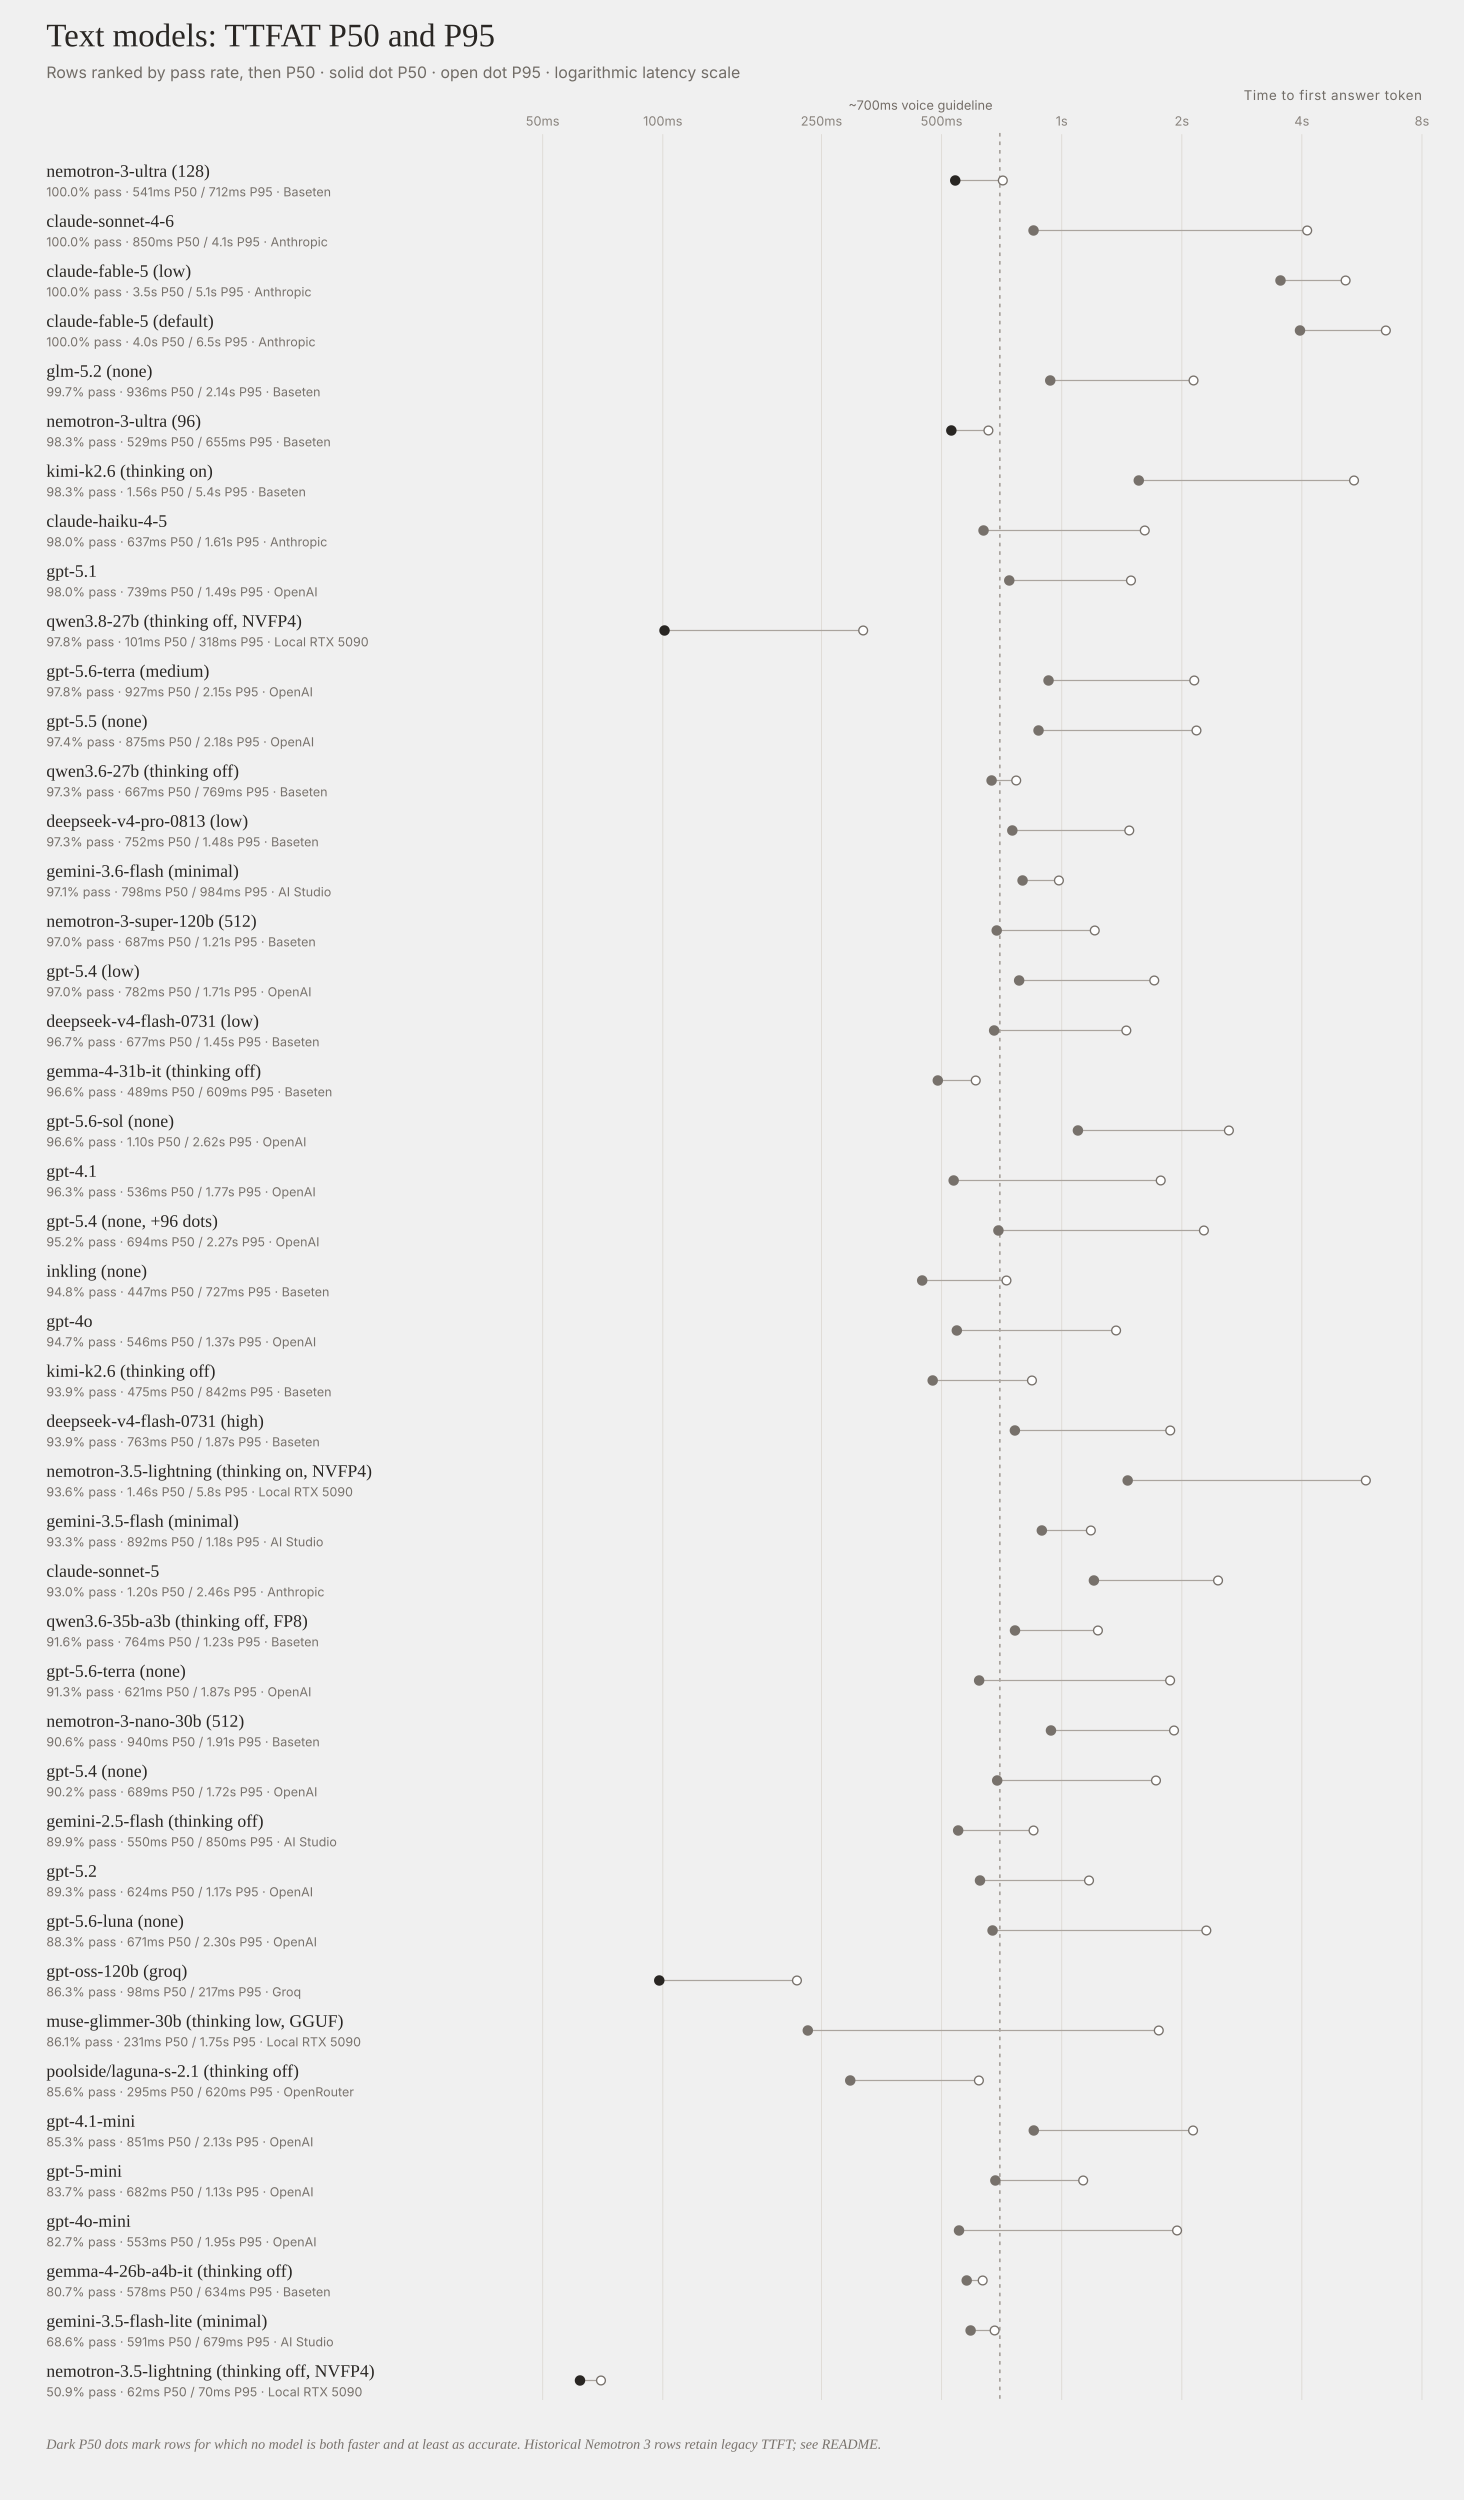
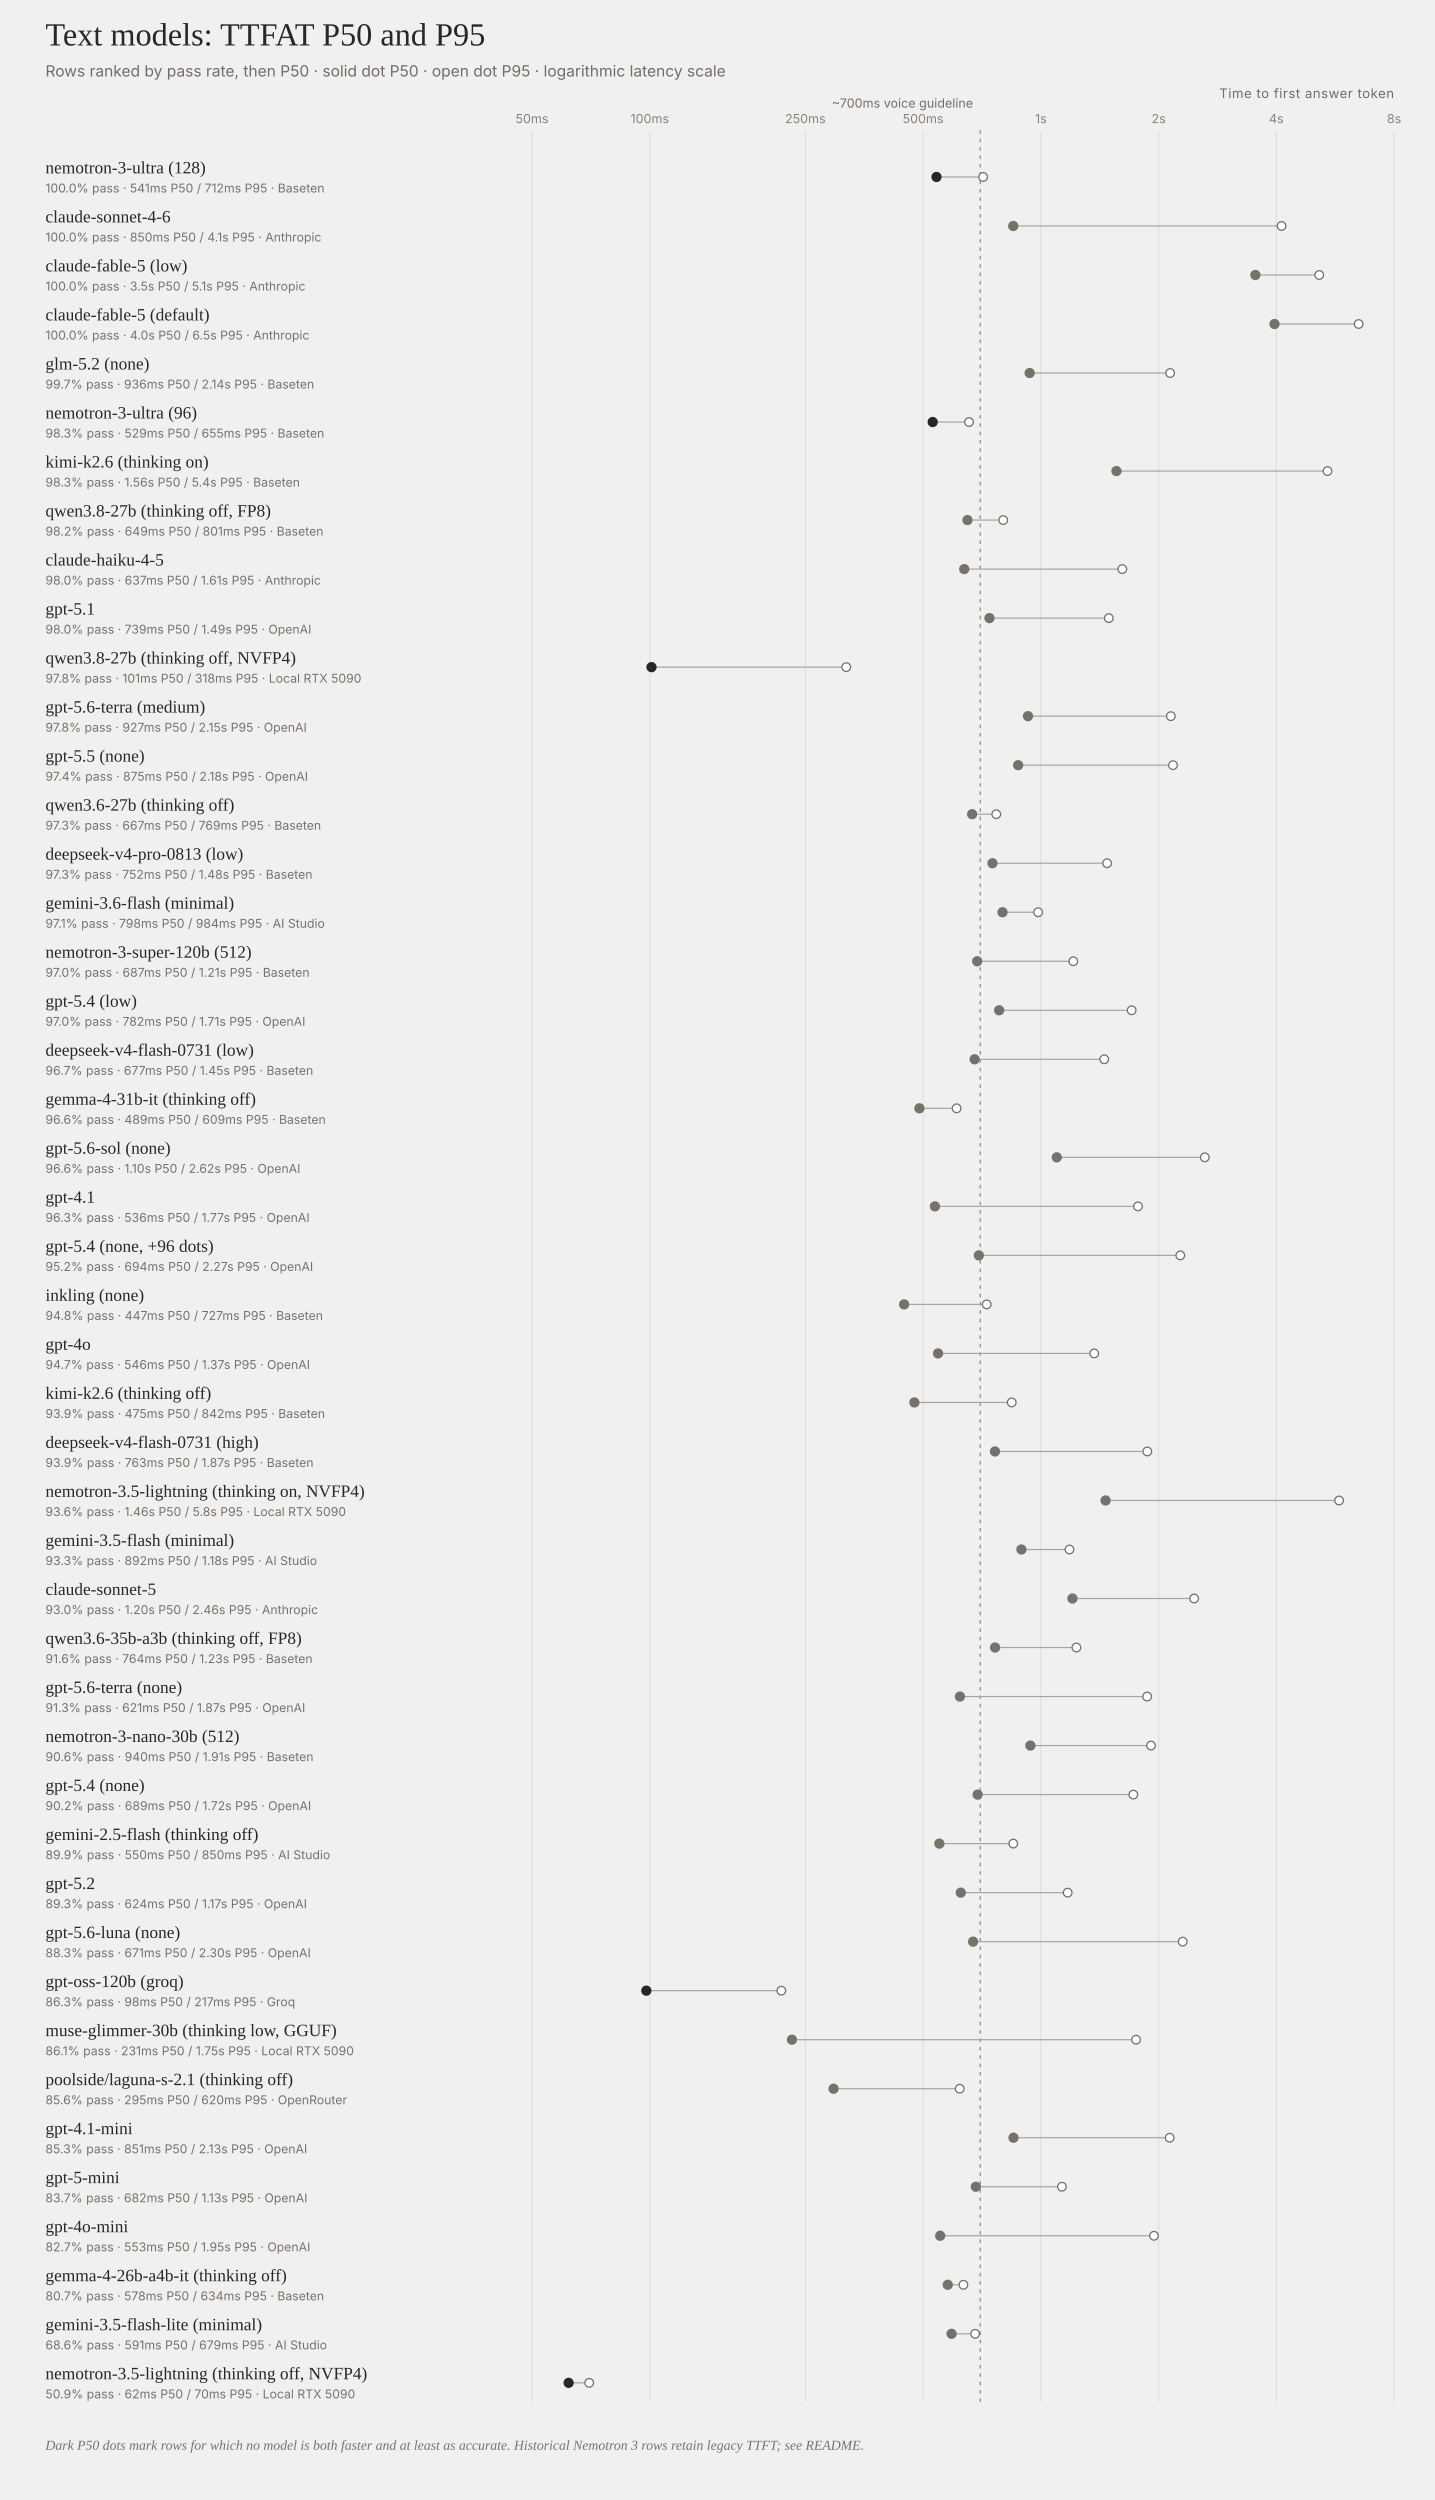
- <svg xmlns="http://www.w3.org/2000/svg" viewBox="0 0 1200 2050" role="img" aria-labelledby="title desc">
+ <svg xmlns="http://www.w3.org/2000/svg" viewBox="0 0 1200 2091" role="img" aria-labelledby="title desc">
  <style>
    text { fill: #292623; font-family: ui-sans-serif, -apple-system, BlinkMacSystemFont, 'Segoe UI', sans-serif; font-variant-numeric: tabular-nums; }
    .title, .model { font-family: Georgia, 'Times New Roman', serif; }
    .title { font-size: 27px; }
    .subtitle { fill: #716c66; font-size: 13px; }
    .axis-label { fill: #716c66; font-size: 11px; letter-spacing: .04em; text-transform: uppercase; }
    .tick { fill: #88827c; font-size: 10.5px; }
    .guide { stroke: #dedad5; stroke-width: .75; }
    .target { stroke: #8c847c; stroke-width: 1; stroke-dasharray: 3 4; }
    .target-label { fill: #736c66; font-size: 10.5px; }
    .model { font-size: 14.5px; }
    .meta { fill: #77716b; font-size: 10.25px; }
    .range { stroke: #aaa49e; stroke-width: 1; }
    .p50 { fill: #77716b; }
    .p50.frontier { fill: #292623; }
    .p95 { fill: #fff; stroke: #77716b; stroke-width: 1.1; }
    .note { fill: #77716b; font-family: Georgia, 'Times New Roman', serif; font-size: 11.5px; font-style: italic; }
  </style>
  <text class="title" x="38" y="38">Text models: TTFAT P50 and P95</text>
  <text class="subtitle" x="38" y="64">Rows ranked by pass rate, then P50 · solid dot P50 · open dot P95 · logarithmic latency scale</text>
  <text class="axis-label" x="1166" y="82" text-anchor="end">Time to first answer token</text>
-   <line class="guide" x1="445.0" y1="110" x2="445.0" y2="1968" />
+   <line class="guide" x1="445.0" y1="110" x2="445.0" y2="2009" />
  <text class="tick" x="445.0" y="103" text-anchor="middle">50ms</text>
-   <line class="guide" x1="543.5" y1="110" x2="543.5" y2="1968" />
+   <line class="guide" x1="543.5" y1="110" x2="543.5" y2="2009" />
  <text class="tick" x="543.5" y="103" text-anchor="middle">100ms</text>
-   <line class="guide" x1="673.6" y1="110" x2="673.6" y2="1968" />
+   <line class="guide" x1="673.6" y1="110" x2="673.6" y2="2009" />
  <text class="tick" x="673.6" y="103" text-anchor="middle">250ms</text>
-   <line class="guide" x1="772.1" y1="110" x2="772.1" y2="1968" />
+   <line class="guide" x1="772.1" y1="110" x2="772.1" y2="2009" />
  <text class="tick" x="772.1" y="103" text-anchor="middle">500ms</text>
-   <line class="guide" x1="870.6" y1="110" x2="870.6" y2="1968" />
+   <line class="guide" x1="870.6" y1="110" x2="870.6" y2="2009" />
  <text class="tick" x="870.6" y="103" text-anchor="middle">1s</text>
-   <line class="guide" x1="969.1" y1="110" x2="969.1" y2="1968" />
+   <line class="guide" x1="969.1" y1="110" x2="969.1" y2="2009" />
  <text class="tick" x="969.1" y="103" text-anchor="middle">2s</text>
-   <line class="guide" x1="1067.5" y1="110" x2="1067.5" y2="1968" />
+   <line class="guide" x1="1067.5" y1="110" x2="1067.5" y2="2009" />
  <text class="tick" x="1067.5" y="103" text-anchor="middle">4s</text>
-   <line class="guide" x1="1166.0" y1="110" x2="1166.0" y2="1968" />
+   <line class="guide" x1="1166.0" y1="110" x2="1166.0" y2="2009" />
  <text class="tick" x="1166.0" y="103" text-anchor="middle">8s</text>
-   <line class="target" x1="819.9" y1="109" x2="819.9" y2="1968" />
+   <line class="target" x1="819.9" y1="109" x2="819.9" y2="2009" />
  <text class="target-label" x="813.9" y="90" text-anchor="end">~700ms voice guideline</text>
  <text class="model" x="38" y="145">nemotron-3-ultra (128)</text>
  <text class="meta" x="38" y="161">100.0% pass · 541ms P50 / 712ms P95 · Baseten</text>
  <line class="range" x1="783.3" y1="148" x2="822.3" y2="148" />
  <circle class="p50 frontier" cx="783.3" cy="148" r="4.3" />
  <circle class="p95" cx="822.3" cy="148" r="3.6" />
  <text class="model" x="38" y="186">claude-sonnet-4-6</text>
  <text class="meta" x="38" y="202">100.0% pass · 850ms P50 / 4.1s P95 · Anthropic</text>
  <line class="range" x1="847.5" y1="189" x2="1071.9" y2="189" />
  <circle class="p50" cx="847.5" cy="189" r="4.3" />
  <circle class="p95" cx="1071.9" cy="189" r="3.6" />
  <text class="model" x="38" y="227">claude-fable-5 (low)</text>
  <text class="meta" x="38" y="243">100.0% pass · 3.5s P50 / 5.1s P95 · Anthropic</text>
  <line class="range" x1="1050.0" y1="230" x2="1103.4" y2="230" />
  <circle class="p50" cx="1050.0" cy="230" r="4.3" />
  <circle class="p95" cx="1103.4" cy="230" r="3.6" />
  <text class="model" x="38" y="268">claude-fable-5 (default)</text>
  <text class="meta" x="38" y="284">100.0% pass · 4.0s P50 / 6.5s P95 · Anthropic</text>
  <line class="range" x1="1066.0" y1="271" x2="1136.4" y2="271" />
  <circle class="p50" cx="1066.0" cy="271" r="4.3" />
  <circle class="p95" cx="1136.4" cy="271" r="3.6" />
  <text class="model" x="38" y="309">glm-5.2 (none)</text>
  <text class="meta" x="38" y="325">99.7% pass · 936ms P50 / 2.14s P95 · Baseten</text>
  <line class="range" x1="861.2" y1="312" x2="978.7" y2="312" />
  <circle class="p50" cx="861.2" cy="312" r="4.3" />
  <circle class="p95" cx="978.7" cy="312" r="3.6" />
  <text class="model" x="38" y="350">nemotron-3-ultra (96)</text>
  <text class="meta" x="38" y="366">98.3% pass · 529ms P50 / 655ms P95 · Baseten</text>
  <line class="range" x1="780.1" y1="353" x2="810.5" y2="353" />
  <circle class="p50 frontier" cx="780.1" cy="353" r="4.3" />
  <circle class="p95" cx="810.5" cy="353" r="3.6" />
  <text class="model" x="38" y="391">kimi-k2.6 (thinking on)</text>
  <text class="meta" x="38" y="407">98.3% pass · 1.56s P50 / 5.4s P95 · Baseten</text>
  <line class="range" x1="933.8" y1="394" x2="1110.3" y2="394" />
  <circle class="p50" cx="933.8" cy="394" r="4.3" />
  <circle class="p95" cx="1110.3" cy="394" r="3.6" />
-   <text class="model" x="38" y="432">claude-haiku-4-5</text>
-   <text class="meta" x="38" y="448">98.0% pass · 637ms P50 / 1.61s P95 · Anthropic</text>
-   <line class="range" x1="806.5" y1="435" x2="938.7" y2="435" />
-   <circle class="p50" cx="806.5" cy="435" r="4.3" />
-   <circle class="p95" cx="938.7" cy="435" r="3.6" />
-   <text class="model" x="38" y="473">gpt-5.1</text>
-   <text class="meta" x="38" y="489">98.0% pass · 739ms P50 / 1.49s P95 · OpenAI</text>
-   <line class="range" x1="827.6" y1="476" x2="927.4" y2="476" />
-   <circle class="p50" cx="827.6" cy="476" r="4.3" />
-   <circle class="p95" cx="927.4" cy="476" r="3.6" />
-   <text class="model" x="38" y="514">qwen3.8-27b (thinking off, NVFP4)</text>
-   <text class="meta" x="38" y="530">97.8% pass · 101ms P50 / 318ms P95 · Local RTX 5090</text>
-   <line class="range" x1="544.9" y1="517" x2="707.8" y2="517" />
-   <circle class="p50 frontier" cx="544.9" cy="517" r="4.3" />
-   <circle class="p95" cx="707.8" cy="517" r="3.6" />
-   <text class="model" x="38" y="555">gpt-5.6-terra (medium)</text>
-   <text class="meta" x="38" y="571">97.8% pass · 927ms P50 / 2.15s P95 · OpenAI</text>
-   <line class="range" x1="859.8" y1="558" x2="979.3" y2="558" />
-   <circle class="p50" cx="859.8" cy="558" r="4.3" />
-   <circle class="p95" cx="979.3" cy="558" r="3.6" />
-   <text class="model" x="38" y="596">gpt-5.5 (none)</text>
-   <text class="meta" x="38" y="612">97.4% pass · 875ms P50 / 2.18s P95 · OpenAI</text>
-   <line class="range" x1="851.6" y1="599" x2="981.1" y2="599" />
-   <circle class="p50" cx="851.6" cy="599" r="4.3" />
-   <circle class="p95" cx="981.1" cy="599" r="3.6" />
-   <text class="model" x="38" y="637">qwen3.6-27b (thinking off)</text>
-   <text class="meta" x="38" y="653">97.3% pass · 667ms P50 / 769ms P95 · Baseten</text>
-   <line class="range" x1="813.1" y1="640" x2="833.3" y2="640" />
-   <circle class="p50" cx="813.1" cy="640" r="4.3" />
-   <circle class="p95" cx="833.3" cy="640" r="3.6" />
-   <text class="model" x="38" y="678">deepseek-v4-pro-0813 (low)</text>
-   <text class="meta" x="38" y="694">97.3% pass · 752ms P50 / 1.48s P95 · Baseten</text>
-   <line class="range" x1="830.1" y1="681" x2="926.0" y2="681" />
-   <circle class="p50" cx="830.1" cy="681" r="4.3" />
-   <circle class="p95" cx="926.0" cy="681" r="3.6" />
-   <text class="model" x="38" y="719">gemini-3.6-flash (minimal)</text>
-   <text class="meta" x="38" y="735">97.1% pass · 798ms P50 / 984ms P95 · AI Studio</text>
-   <line class="range" x1="838.5" y1="722" x2="868.3" y2="722" />
-   <circle class="p50" cx="838.5" cy="722" r="4.3" />
-   <circle class="p95" cx="868.3" cy="722" r="3.6" />
-   <text class="model" x="38" y="760">nemotron-3-super-120b (512)</text>
-   <text class="meta" x="38" y="776">97.0% pass · 687ms P50 / 1.21s P95 · Baseten</text>
-   <line class="range" x1="817.3" y1="763" x2="897.7" y2="763" />
-   <circle class="p50" cx="817.3" cy="763" r="4.3" />
-   <circle class="p95" cx="897.7" cy="763" r="3.6" />
-   <text class="model" x="38" y="801">gpt-5.4 (low)</text>
-   <text class="meta" x="38" y="817">97.0% pass · 782ms P50 / 1.71s P95 · OpenAI</text>
-   <line class="range" x1="835.7" y1="804" x2="946.5" y2="804" />
-   <circle class="p50" cx="835.7" cy="804" r="4.3" />
-   <circle class="p95" cx="946.5" cy="804" r="3.6" />
-   <text class="model" x="38" y="842">deepseek-v4-flash-0731 (low)</text>
-   <text class="meta" x="38" y="858">96.7% pass · 677ms P50 / 1.45s P95 · Baseten</text>
-   <line class="range" x1="815.2" y1="845" x2="923.6" y2="845" />
-   <circle class="p50" cx="815.2" cy="845" r="4.3" />
-   <circle class="p95" cx="923.6" cy="845" r="3.6" />
-   <text class="model" x="38" y="883">gemma-4-31b-it (thinking off)</text>
-   <text class="meta" x="38" y="899">96.6% pass · 489ms P50 / 609ms P95 · Baseten</text>
-   <line class="range" x1="769.0" y1="886" x2="800.1" y2="886" />
-   <circle class="p50" cx="769.0" cy="886" r="4.3" />
-   <circle class="p95" cx="800.1" cy="886" r="3.6" />
-   <text class="model" x="38" y="924">gpt-5.6-sol (none)</text>
-   <text class="meta" x="38" y="940">96.6% pass · 1.10s P50 / 2.62s P95 · OpenAI</text>
-   <line class="range" x1="883.9" y1="927" x2="1007.7" y2="927" />
-   <circle class="p50" cx="883.9" cy="927" r="4.3" />
-   <circle class="p95" cx="1007.7" cy="927" r="3.6" />
-   <text class="model" x="38" y="965">gpt-4.1</text>
-   <text class="meta" x="38" y="981">96.3% pass · 536ms P50 / 1.77s P95 · OpenAI</text>
-   <line class="range" x1="782.0" y1="968" x2="951.8" y2="968" />
-   <circle class="p50" cx="782.0" cy="968" r="4.3" />
-   <circle class="p95" cx="951.8" cy="968" r="3.6" />
-   <text class="model" x="38" y="1006">gpt-5.4 (none, +96 dots)</text>
-   <text class="meta" x="38" y="1022">95.2% pass · 694ms P50 / 2.27s P95 · OpenAI</text>
-   <line class="range" x1="818.7" y1="1009" x2="987.2" y2="1009" />
-   <circle class="p50" cx="818.7" cy="1009" r="4.3" />
-   <circle class="p95" cx="987.2" cy="1009" r="3.6" />
-   <text class="model" x="38" y="1047">inkling (none)</text>
-   <text class="meta" x="38" y="1063">94.8% pass · 447ms P50 / 727ms P95 · Baseten</text>
-   <line class="range" x1="756.2" y1="1050" x2="825.3" y2="1050" />
-   <circle class="p50" cx="756.2" cy="1050" r="4.3" />
-   <circle class="p95" cx="825.3" cy="1050" r="3.6" />
-   <text class="model" x="38" y="1088">gpt-4o</text>
-   <text class="meta" x="38" y="1104">94.7% pass · 546ms P50 / 1.37s P95 · OpenAI</text>
-   <line class="range" x1="784.6" y1="1091" x2="915.2" y2="1091" />
-   <circle class="p50" cx="784.6" cy="1091" r="4.3" />
-   <circle class="p95" cx="915.2" cy="1091" r="3.6" />
-   <text class="model" x="38" y="1129">kimi-k2.6 (thinking off)</text>
-   <text class="meta" x="38" y="1145">93.9% pass · 475ms P50 / 842ms P95 · Baseten</text>
-   <line class="range" x1="764.8" y1="1132" x2="846.2" y2="1132" />
-   <circle class="p50" cx="764.8" cy="1132" r="4.3" />
-   <circle class="p95" cx="846.2" cy="1132" r="3.6" />
-   <text class="model" x="38" y="1170">deepseek-v4-flash-0731 (high)</text>
-   <text class="meta" x="38" y="1186">93.9% pass · 763ms P50 / 1.87s P95 · Baseten</text>
-   <line class="range" x1="832.2" y1="1173" x2="959.6" y2="1173" />
-   <circle class="p50" cx="832.2" cy="1173" r="4.3" />
-   <circle class="p95" cx="959.6" cy="1173" r="3.6" />
-   <text class="model" x="38" y="1211">nemotron-3.5-lightning (thinking on, NVFP4)</text>
-   <text class="meta" x="38" y="1227">93.6% pass · 1.46s P50 / 5.8s P95 · Local RTX 5090</text>
-   <line class="range" x1="924.7" y1="1214" x2="1120.0" y2="1214" />
-   <circle class="p50" cx="924.7" cy="1214" r="4.3" />
-   <circle class="p95" cx="1120.0" cy="1214" r="3.6" />
-   <text class="model" x="38" y="1252">gemini-3.5-flash (minimal)</text>
-   <text class="meta" x="38" y="1268">93.3% pass · 892ms P50 / 1.18s P95 · AI Studio</text>
-   <line class="range" x1="854.3" y1="1255" x2="894.5" y2="1255" />
-   <circle class="p50" cx="854.3" cy="1255" r="4.3" />
-   <circle class="p95" cx="894.5" cy="1255" r="3.6" />
-   <text class="model" x="38" y="1293">claude-sonnet-5</text>
-   <text class="meta" x="38" y="1309">93.0% pass · 1.20s P50 / 2.46s P95 · Anthropic</text>
-   <line class="range" x1="897.0" y1="1296" x2="998.8" y2="1296" />
-   <circle class="p50" cx="897.0" cy="1296" r="4.3" />
-   <circle class="p95" cx="998.8" cy="1296" r="3.6" />
-   <text class="model" x="38" y="1334">qwen3.6-35b-a3b (thinking off, FP8)</text>
-   <text class="meta" x="38" y="1350">91.6% pass · 764ms P50 / 1.23s P95 · Baseten</text>
-   <line class="range" x1="832.3" y1="1337" x2="900.3" y2="1337" />
-   <circle class="p50" cx="832.3" cy="1337" r="4.3" />
-   <circle class="p95" cx="900.3" cy="1337" r="3.6" />
-   <text class="model" x="38" y="1375">gpt-5.6-terra (none)</text>
-   <text class="meta" x="38" y="1391">91.3% pass · 621ms P50 / 1.87s P95 · OpenAI</text>
-   <line class="range" x1="802.9" y1="1378" x2="959.5" y2="1378" />
-   <circle class="p50" cx="802.9" cy="1378" r="4.3" />
-   <circle class="p95" cx="959.5" cy="1378" r="3.6" />
-   <text class="model" x="38" y="1416">nemotron-3-nano-30b (512)</text>
-   <text class="meta" x="38" y="1432">90.6% pass · 940ms P50 / 1.91s P95 · Baseten</text>
-   <line class="range" x1="861.8" y1="1419" x2="962.7" y2="1419" />
-   <circle class="p50" cx="861.8" cy="1419" r="4.3" />
-   <circle class="p95" cx="962.7" cy="1419" r="3.6" />
-   <text class="model" x="38" y="1457">gpt-5.4 (none)</text>
-   <text class="meta" x="38" y="1473">90.2% pass · 689ms P50 / 1.72s P95 · OpenAI</text>
-   <line class="range" x1="817.7" y1="1460" x2="947.9" y2="1460" />
-   <circle class="p50" cx="817.7" cy="1460" r="4.3" />
-   <circle class="p95" cx="947.9" cy="1460" r="3.6" />
-   <text class="model" x="38" y="1498">gemini-2.5-flash (thinking off)</text>
-   <text class="meta" x="38" y="1514">89.9% pass · 550ms P50 / 850ms P95 · AI Studio</text>
-   <line class="range" x1="785.7" y1="1501" x2="847.5" y2="1501" />
-   <circle class="p50" cx="785.7" cy="1501" r="4.3" />
-   <circle class="p95" cx="847.5" cy="1501" r="3.6" />
-   <text class="model" x="38" y="1539">gpt-5.2</text>
-   <text class="meta" x="38" y="1555">89.3% pass · 624ms P50 / 1.17s P95 · OpenAI</text>
-   <line class="range" x1="803.6" y1="1542" x2="893.0" y2="1542" />
-   <circle class="p50" cx="803.6" cy="1542" r="4.3" />
-   <circle class="p95" cx="893.0" cy="1542" r="3.6" />
-   <text class="model" x="38" y="1580">gpt-5.6-luna (none)</text>
-   <text class="meta" x="38" y="1596">88.3% pass · 671ms P50 / 2.30s P95 · OpenAI</text>
-   <line class="range" x1="813.9" y1="1583" x2="989.2" y2="1583" />
-   <circle class="p50" cx="813.9" cy="1583" r="4.3" />
-   <circle class="p95" cx="989.2" cy="1583" r="3.6" />
-   <text class="model" x="38" y="1621">gpt-oss-120b (groq)</text>
-   <text class="meta" x="38" y="1637">86.3% pass · 98ms P50 / 217ms P95 · Groq</text>
-   <line class="range" x1="540.6" y1="1624" x2="653.5" y2="1624" />
-   <circle class="p50 frontier" cx="540.6" cy="1624" r="4.3" />
-   <circle class="p95" cx="653.5" cy="1624" r="3.6" />
-   <text class="model" x="38" y="1662">muse-glimmer-30b (thinking low, GGUF)</text>
-   <text class="meta" x="38" y="1678">86.1% pass · 231ms P50 / 1.75s P95 · Local RTX 5090</text>
-   <line class="range" x1="662.4" y1="1665" x2="950.2" y2="1665" />
-   <circle class="p50" cx="662.4" cy="1665" r="4.3" />
-   <circle class="p95" cx="950.2" cy="1665" r="3.6" />
-   <text class="model" x="38" y="1703">poolside/laguna-s-2.1 (thinking off)</text>
-   <text class="meta" x="38" y="1719">85.6% pass · 295ms P50 / 620ms P95 · OpenRouter</text>
-   <line class="range" x1="697.2" y1="1706" x2="802.7" y2="1706" />
-   <circle class="p50" cx="697.2" cy="1706" r="4.3" />
-   <circle class="p95" cx="802.7" cy="1706" r="3.6" />
-   <text class="model" x="38" y="1744">gpt-4.1-mini</text>
-   <text class="meta" x="38" y="1760">85.3% pass · 851ms P50 / 2.13s P95 · OpenAI</text>
-   <line class="range" x1="847.7" y1="1747" x2="978.3" y2="1747" />
-   <circle class="p50" cx="847.7" cy="1747" r="4.3" />
-   <circle class="p95" cx="978.3" cy="1747" r="3.6" />
-   <text class="model" x="38" y="1785">gpt-5-mini</text>
-   <text class="meta" x="38" y="1801">83.7% pass · 682ms P50 / 1.13s P95 · OpenAI</text>
-   <line class="range" x1="816.2" y1="1788" x2="888.2" y2="1788" />
-   <circle class="p50" cx="816.2" cy="1788" r="4.3" />
-   <circle class="p95" cx="888.2" cy="1788" r="3.6" />
-   <text class="model" x="38" y="1826">gpt-4o-mini</text>
-   <text class="meta" x="38" y="1842">82.7% pass · 553ms P50 / 1.95s P95 · OpenAI</text>
-   <line class="range" x1="786.4" y1="1829" x2="965.2" y2="1829" />
-   <circle class="p50" cx="786.4" cy="1829" r="4.3" />
-   <circle class="p95" cx="965.2" cy="1829" r="3.6" />
-   <text class="model" x="38" y="1867">gemma-4-26b-a4b-it (thinking off)</text>
-   <text class="meta" x="38" y="1883">80.7% pass · 578ms P50 / 634ms P95 · Baseten</text>
-   <line class="range" x1="792.7" y1="1870" x2="805.8" y2="1870" />
-   <circle class="p50" cx="792.7" cy="1870" r="4.3" />
-   <circle class="p95" cx="805.8" cy="1870" r="3.6" />
-   <text class="model" x="38" y="1908">gemini-3.5-flash-lite (minimal)</text>
-   <text class="meta" x="38" y="1924">68.6% pass · 591ms P50 / 679ms P95 · AI Studio</text>
-   <line class="range" x1="795.9" y1="1911" x2="815.6" y2="1911" />
-   <circle class="p50" cx="795.9" cy="1911" r="4.3" />
-   <circle class="p95" cx="815.6" cy="1911" r="3.6" />
-   <text class="model" x="38" y="1949">nemotron-3.5-lightning (thinking off, NVFP4)</text>
-   <text class="meta" x="38" y="1965">50.9% pass · 62ms P50 / 70ms P95 · Local RTX 5090</text>
-   <line class="range" x1="475.6" y1="1952" x2="492.8" y2="1952" />
-   <circle class="p50 frontier" cx="475.6" cy="1952" r="4.3" />
-   <circle class="p95" cx="492.8" cy="1952" r="3.6" />
-   <text class="note" x="38" y="2008">Dark P50 dots mark rows for which no model is both faster and at least as accurate. Historical Nemotron 3 rows retain legacy TTFT; see README.</text>
+   <text class="model" x="38" y="432">qwen3.8-27b (thinking off, FP8)</text>
+   <text class="meta" x="38" y="448">98.2% pass · 649ms P50 / 801ms P95 · Baseten</text>
+   <line class="range" x1="809.2" y1="435" x2="839.1" y2="435" />
+   <circle class="p50" cx="809.2" cy="435" r="4.3" />
+   <circle class="p95" cx="839.1" cy="435" r="3.6" />
+   <text class="model" x="38" y="473">claude-haiku-4-5</text>
+   <text class="meta" x="38" y="489">98.0% pass · 637ms P50 / 1.61s P95 · Anthropic</text>
+   <line class="range" x1="806.5" y1="476" x2="938.7" y2="476" />
+   <circle class="p50" cx="806.5" cy="476" r="4.3" />
+   <circle class="p95" cx="938.7" cy="476" r="3.6" />
+   <text class="model" x="38" y="514">gpt-5.1</text>
+   <text class="meta" x="38" y="530">98.0% pass · 739ms P50 / 1.49s P95 · OpenAI</text>
+   <line class="range" x1="827.6" y1="517" x2="927.4" y2="517" />
+   <circle class="p50" cx="827.6" cy="517" r="4.3" />
+   <circle class="p95" cx="927.4" cy="517" r="3.6" />
+   <text class="model" x="38" y="555">qwen3.8-27b (thinking off, NVFP4)</text>
+   <text class="meta" x="38" y="571">97.8% pass · 101ms P50 / 318ms P95 · Local RTX 5090</text>
+   <line class="range" x1="544.9" y1="558" x2="707.8" y2="558" />
+   <circle class="p50 frontier" cx="544.9" cy="558" r="4.3" />
+   <circle class="p95" cx="707.8" cy="558" r="3.6" />
+   <text class="model" x="38" y="596">gpt-5.6-terra (medium)</text>
+   <text class="meta" x="38" y="612">97.8% pass · 927ms P50 / 2.15s P95 · OpenAI</text>
+   <line class="range" x1="859.8" y1="599" x2="979.3" y2="599" />
+   <circle class="p50" cx="859.8" cy="599" r="4.3" />
+   <circle class="p95" cx="979.3" cy="599" r="3.6" />
+   <text class="model" x="38" y="637">gpt-5.5 (none)</text>
+   <text class="meta" x="38" y="653">97.4% pass · 875ms P50 / 2.18s P95 · OpenAI</text>
+   <line class="range" x1="851.6" y1="640" x2="981.1" y2="640" />
+   <circle class="p50" cx="851.6" cy="640" r="4.3" />
+   <circle class="p95" cx="981.1" cy="640" r="3.6" />
+   <text class="model" x="38" y="678">qwen3.6-27b (thinking off)</text>
+   <text class="meta" x="38" y="694">97.3% pass · 667ms P50 / 769ms P95 · Baseten</text>
+   <line class="range" x1="813.1" y1="681" x2="833.3" y2="681" />
+   <circle class="p50" cx="813.1" cy="681" r="4.3" />
+   <circle class="p95" cx="833.3" cy="681" r="3.6" />
+   <text class="model" x="38" y="719">deepseek-v4-pro-0813 (low)</text>
+   <text class="meta" x="38" y="735">97.3% pass · 752ms P50 / 1.48s P95 · Baseten</text>
+   <line class="range" x1="830.1" y1="722" x2="926.0" y2="722" />
+   <circle class="p50" cx="830.1" cy="722" r="4.3" />
+   <circle class="p95" cx="926.0" cy="722" r="3.6" />
+   <text class="model" x="38" y="760">gemini-3.6-flash (minimal)</text>
+   <text class="meta" x="38" y="776">97.1% pass · 798ms P50 / 984ms P95 · AI Studio</text>
+   <line class="range" x1="838.5" y1="763" x2="868.3" y2="763" />
+   <circle class="p50" cx="838.5" cy="763" r="4.3" />
+   <circle class="p95" cx="868.3" cy="763" r="3.6" />
+   <text class="model" x="38" y="801">nemotron-3-super-120b (512)</text>
+   <text class="meta" x="38" y="817">97.0% pass · 687ms P50 / 1.21s P95 · Baseten</text>
+   <line class="range" x1="817.3" y1="804" x2="897.7" y2="804" />
+   <circle class="p50" cx="817.3" cy="804" r="4.3" />
+   <circle class="p95" cx="897.7" cy="804" r="3.6" />
+   <text class="model" x="38" y="842">gpt-5.4 (low)</text>
+   <text class="meta" x="38" y="858">97.0% pass · 782ms P50 / 1.71s P95 · OpenAI</text>
+   <line class="range" x1="835.7" y1="845" x2="946.5" y2="845" />
+   <circle class="p50" cx="835.7" cy="845" r="4.3" />
+   <circle class="p95" cx="946.5" cy="845" r="3.6" />
+   <text class="model" x="38" y="883">deepseek-v4-flash-0731 (low)</text>
+   <text class="meta" x="38" y="899">96.7% pass · 677ms P50 / 1.45s P95 · Baseten</text>
+   <line class="range" x1="815.2" y1="886" x2="923.6" y2="886" />
+   <circle class="p50" cx="815.2" cy="886" r="4.3" />
+   <circle class="p95" cx="923.6" cy="886" r="3.6" />
+   <text class="model" x="38" y="924">gemma-4-31b-it (thinking off)</text>
+   <text class="meta" x="38" y="940">96.6% pass · 489ms P50 / 609ms P95 · Baseten</text>
+   <line class="range" x1="769.0" y1="927" x2="800.1" y2="927" />
+   <circle class="p50" cx="769.0" cy="927" r="4.3" />
+   <circle class="p95" cx="800.1" cy="927" r="3.6" />
+   <text class="model" x="38" y="965">gpt-5.6-sol (none)</text>
+   <text class="meta" x="38" y="981">96.6% pass · 1.10s P50 / 2.62s P95 · OpenAI</text>
+   <line class="range" x1="883.9" y1="968" x2="1007.7" y2="968" />
+   <circle class="p50" cx="883.9" cy="968" r="4.3" />
+   <circle class="p95" cx="1007.7" cy="968" r="3.6" />
+   <text class="model" x="38" y="1006">gpt-4.1</text>
+   <text class="meta" x="38" y="1022">96.3% pass · 536ms P50 / 1.77s P95 · OpenAI</text>
+   <line class="range" x1="782.0" y1="1009" x2="951.8" y2="1009" />
+   <circle class="p50" cx="782.0" cy="1009" r="4.3" />
+   <circle class="p95" cx="951.8" cy="1009" r="3.6" />
+   <text class="model" x="38" y="1047">gpt-5.4 (none, +96 dots)</text>
+   <text class="meta" x="38" y="1063">95.2% pass · 694ms P50 / 2.27s P95 · OpenAI</text>
+   <line class="range" x1="818.7" y1="1050" x2="987.2" y2="1050" />
+   <circle class="p50" cx="818.7" cy="1050" r="4.3" />
+   <circle class="p95" cx="987.2" cy="1050" r="3.6" />
+   <text class="model" x="38" y="1088">inkling (none)</text>
+   <text class="meta" x="38" y="1104">94.8% pass · 447ms P50 / 727ms P95 · Baseten</text>
+   <line class="range" x1="756.2" y1="1091" x2="825.3" y2="1091" />
+   <circle class="p50" cx="756.2" cy="1091" r="4.3" />
+   <circle class="p95" cx="825.3" cy="1091" r="3.6" />
+   <text class="model" x="38" y="1129">gpt-4o</text>
+   <text class="meta" x="38" y="1145">94.7% pass · 546ms P50 / 1.37s P95 · OpenAI</text>
+   <line class="range" x1="784.6" y1="1132" x2="915.2" y2="1132" />
+   <circle class="p50" cx="784.6" cy="1132" r="4.3" />
+   <circle class="p95" cx="915.2" cy="1132" r="3.6" />
+   <text class="model" x="38" y="1170">kimi-k2.6 (thinking off)</text>
+   <text class="meta" x="38" y="1186">93.9% pass · 475ms P50 / 842ms P95 · Baseten</text>
+   <line class="range" x1="764.8" y1="1173" x2="846.2" y2="1173" />
+   <circle class="p50" cx="764.8" cy="1173" r="4.3" />
+   <circle class="p95" cx="846.2" cy="1173" r="3.6" />
+   <text class="model" x="38" y="1211">deepseek-v4-flash-0731 (high)</text>
+   <text class="meta" x="38" y="1227">93.9% pass · 763ms P50 / 1.87s P95 · Baseten</text>
+   <line class="range" x1="832.2" y1="1214" x2="959.6" y2="1214" />
+   <circle class="p50" cx="832.2" cy="1214" r="4.3" />
+   <circle class="p95" cx="959.6" cy="1214" r="3.6" />
+   <text class="model" x="38" y="1252">nemotron-3.5-lightning (thinking on, NVFP4)</text>
+   <text class="meta" x="38" y="1268">93.6% pass · 1.46s P50 / 5.8s P95 · Local RTX 5090</text>
+   <line class="range" x1="924.7" y1="1255" x2="1120.0" y2="1255" />
+   <circle class="p50" cx="924.7" cy="1255" r="4.3" />
+   <circle class="p95" cx="1120.0" cy="1255" r="3.6" />
+   <text class="model" x="38" y="1293">gemini-3.5-flash (minimal)</text>
+   <text class="meta" x="38" y="1309">93.3% pass · 892ms P50 / 1.18s P95 · AI Studio</text>
+   <line class="range" x1="854.3" y1="1296" x2="894.5" y2="1296" />
+   <circle class="p50" cx="854.3" cy="1296" r="4.3" />
+   <circle class="p95" cx="894.5" cy="1296" r="3.6" />
+   <text class="model" x="38" y="1334">claude-sonnet-5</text>
+   <text class="meta" x="38" y="1350">93.0% pass · 1.20s P50 / 2.46s P95 · Anthropic</text>
+   <line class="range" x1="897.0" y1="1337" x2="998.8" y2="1337" />
+   <circle class="p50" cx="897.0" cy="1337" r="4.3" />
+   <circle class="p95" cx="998.8" cy="1337" r="3.6" />
+   <text class="model" x="38" y="1375">qwen3.6-35b-a3b (thinking off, FP8)</text>
+   <text class="meta" x="38" y="1391">91.6% pass · 764ms P50 / 1.23s P95 · Baseten</text>
+   <line class="range" x1="832.3" y1="1378" x2="900.3" y2="1378" />
+   <circle class="p50" cx="832.3" cy="1378" r="4.3" />
+   <circle class="p95" cx="900.3" cy="1378" r="3.6" />
+   <text class="model" x="38" y="1416">gpt-5.6-terra (none)</text>
+   <text class="meta" x="38" y="1432">91.3% pass · 621ms P50 / 1.87s P95 · OpenAI</text>
+   <line class="range" x1="802.9" y1="1419" x2="959.5" y2="1419" />
+   <circle class="p50" cx="802.9" cy="1419" r="4.3" />
+   <circle class="p95" cx="959.5" cy="1419" r="3.6" />
+   <text class="model" x="38" y="1457">nemotron-3-nano-30b (512)</text>
+   <text class="meta" x="38" y="1473">90.6% pass · 940ms P50 / 1.91s P95 · Baseten</text>
+   <line class="range" x1="861.8" y1="1460" x2="962.7" y2="1460" />
+   <circle class="p50" cx="861.8" cy="1460" r="4.3" />
+   <circle class="p95" cx="962.7" cy="1460" r="3.6" />
+   <text class="model" x="38" y="1498">gpt-5.4 (none)</text>
+   <text class="meta" x="38" y="1514">90.2% pass · 689ms P50 / 1.72s P95 · OpenAI</text>
+   <line class="range" x1="817.7" y1="1501" x2="947.9" y2="1501" />
+   <circle class="p50" cx="817.7" cy="1501" r="4.3" />
+   <circle class="p95" cx="947.9" cy="1501" r="3.6" />
+   <text class="model" x="38" y="1539">gemini-2.5-flash (thinking off)</text>
+   <text class="meta" x="38" y="1555">89.9% pass · 550ms P50 / 850ms P95 · AI Studio</text>
+   <line class="range" x1="785.7" y1="1542" x2="847.5" y2="1542" />
+   <circle class="p50" cx="785.7" cy="1542" r="4.3" />
+   <circle class="p95" cx="847.5" cy="1542" r="3.6" />
+   <text class="model" x="38" y="1580">gpt-5.2</text>
+   <text class="meta" x="38" y="1596">89.3% pass · 624ms P50 / 1.17s P95 · OpenAI</text>
+   <line class="range" x1="803.6" y1="1583" x2="893.0" y2="1583" />
+   <circle class="p50" cx="803.6" cy="1583" r="4.3" />
+   <circle class="p95" cx="893.0" cy="1583" r="3.6" />
+   <text class="model" x="38" y="1621">gpt-5.6-luna (none)</text>
+   <text class="meta" x="38" y="1637">88.3% pass · 671ms P50 / 2.30s P95 · OpenAI</text>
+   <line class="range" x1="813.9" y1="1624" x2="989.2" y2="1624" />
+   <circle class="p50" cx="813.9" cy="1624" r="4.3" />
+   <circle class="p95" cx="989.2" cy="1624" r="3.6" />
+   <text class="model" x="38" y="1662">gpt-oss-120b (groq)</text>
+   <text class="meta" x="38" y="1678">86.3% pass · 98ms P50 / 217ms P95 · Groq</text>
+   <line class="range" x1="540.6" y1="1665" x2="653.5" y2="1665" />
+   <circle class="p50 frontier" cx="540.6" cy="1665" r="4.3" />
+   <circle class="p95" cx="653.5" cy="1665" r="3.6" />
+   <text class="model" x="38" y="1703">muse-glimmer-30b (thinking low, GGUF)</text>
+   <text class="meta" x="38" y="1719">86.1% pass · 231ms P50 / 1.75s P95 · Local RTX 5090</text>
+   <line class="range" x1="662.4" y1="1706" x2="950.2" y2="1706" />
+   <circle class="p50" cx="662.4" cy="1706" r="4.3" />
+   <circle class="p95" cx="950.2" cy="1706" r="3.6" />
+   <text class="model" x="38" y="1744">poolside/laguna-s-2.1 (thinking off)</text>
+   <text class="meta" x="38" y="1760">85.6% pass · 295ms P50 / 620ms P95 · OpenRouter</text>
+   <line class="range" x1="697.2" y1="1747" x2="802.7" y2="1747" />
+   <circle class="p50" cx="697.2" cy="1747" r="4.3" />
+   <circle class="p95" cx="802.7" cy="1747" r="3.6" />
+   <text class="model" x="38" y="1785">gpt-4.1-mini</text>
+   <text class="meta" x="38" y="1801">85.3% pass · 851ms P50 / 2.13s P95 · OpenAI</text>
+   <line class="range" x1="847.7" y1="1788" x2="978.3" y2="1788" />
+   <circle class="p50" cx="847.7" cy="1788" r="4.3" />
+   <circle class="p95" cx="978.3" cy="1788" r="3.6" />
+   <text class="model" x="38" y="1826">gpt-5-mini</text>
+   <text class="meta" x="38" y="1842">83.7% pass · 682ms P50 / 1.13s P95 · OpenAI</text>
+   <line class="range" x1="816.2" y1="1829" x2="888.2" y2="1829" />
+   <circle class="p50" cx="816.2" cy="1829" r="4.3" />
+   <circle class="p95" cx="888.2" cy="1829" r="3.6" />
+   <text class="model" x="38" y="1867">gpt-4o-mini</text>
+   <text class="meta" x="38" y="1883">82.7% pass · 553ms P50 / 1.95s P95 · OpenAI</text>
+   <line class="range" x1="786.4" y1="1870" x2="965.2" y2="1870" />
+   <circle class="p50" cx="786.4" cy="1870" r="4.3" />
+   <circle class="p95" cx="965.2" cy="1870" r="3.6" />
+   <text class="model" x="38" y="1908">gemma-4-26b-a4b-it (thinking off)</text>
+   <text class="meta" x="38" y="1924">80.7% pass · 578ms P50 / 634ms P95 · Baseten</text>
+   <line class="range" x1="792.7" y1="1911" x2="805.8" y2="1911" />
+   <circle class="p50" cx="792.7" cy="1911" r="4.3" />
+   <circle class="p95" cx="805.8" cy="1911" r="3.6" />
+   <text class="model" x="38" y="1949">gemini-3.5-flash-lite (minimal)</text>
+   <text class="meta" x="38" y="1965">68.6% pass · 591ms P50 / 679ms P95 · AI Studio</text>
+   <line class="range" x1="795.9" y1="1952" x2="815.6" y2="1952" />
+   <circle class="p50" cx="795.9" cy="1952" r="4.3" />
+   <circle class="p95" cx="815.6" cy="1952" r="3.6" />
+   <text class="model" x="38" y="1990">nemotron-3.5-lightning (thinking off, NVFP4)</text>
+   <text class="meta" x="38" y="2006">50.9% pass · 62ms P50 / 70ms P95 · Local RTX 5090</text>
+   <line class="range" x1="475.6" y1="1993" x2="492.8" y2="1993" />
+   <circle class="p50 frontier" cx="475.6" cy="1993" r="4.3" />
+   <circle class="p95" cx="492.8" cy="1993" r="3.6" />
+   <text class="note" x="38" y="2049">Dark P50 dots mark rows for which no model is both faster and at least as accurate. Historical Nemotron 3 rows retain legacy TTFT; see README.</text>
</svg>
